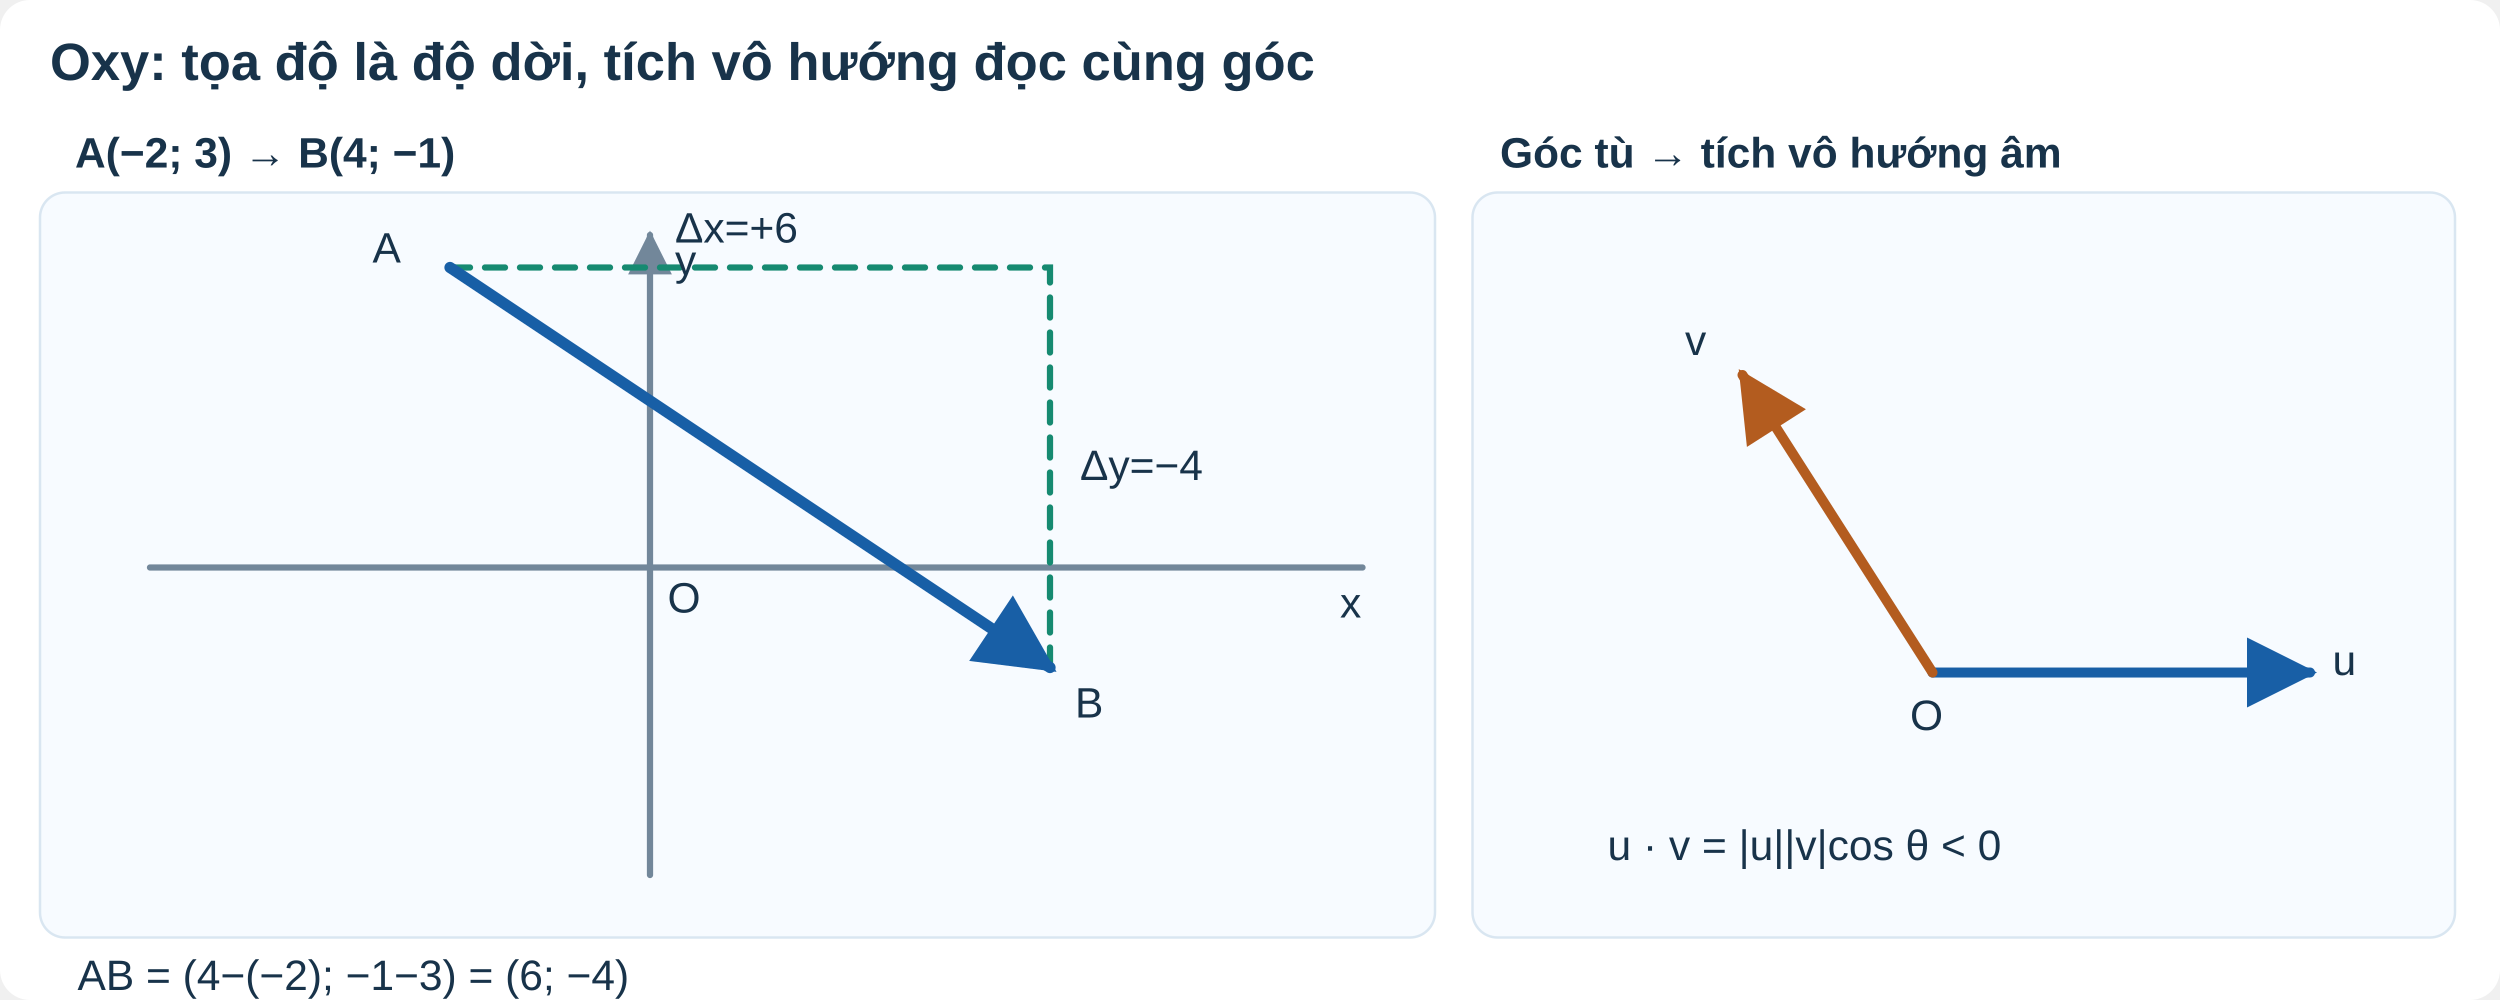
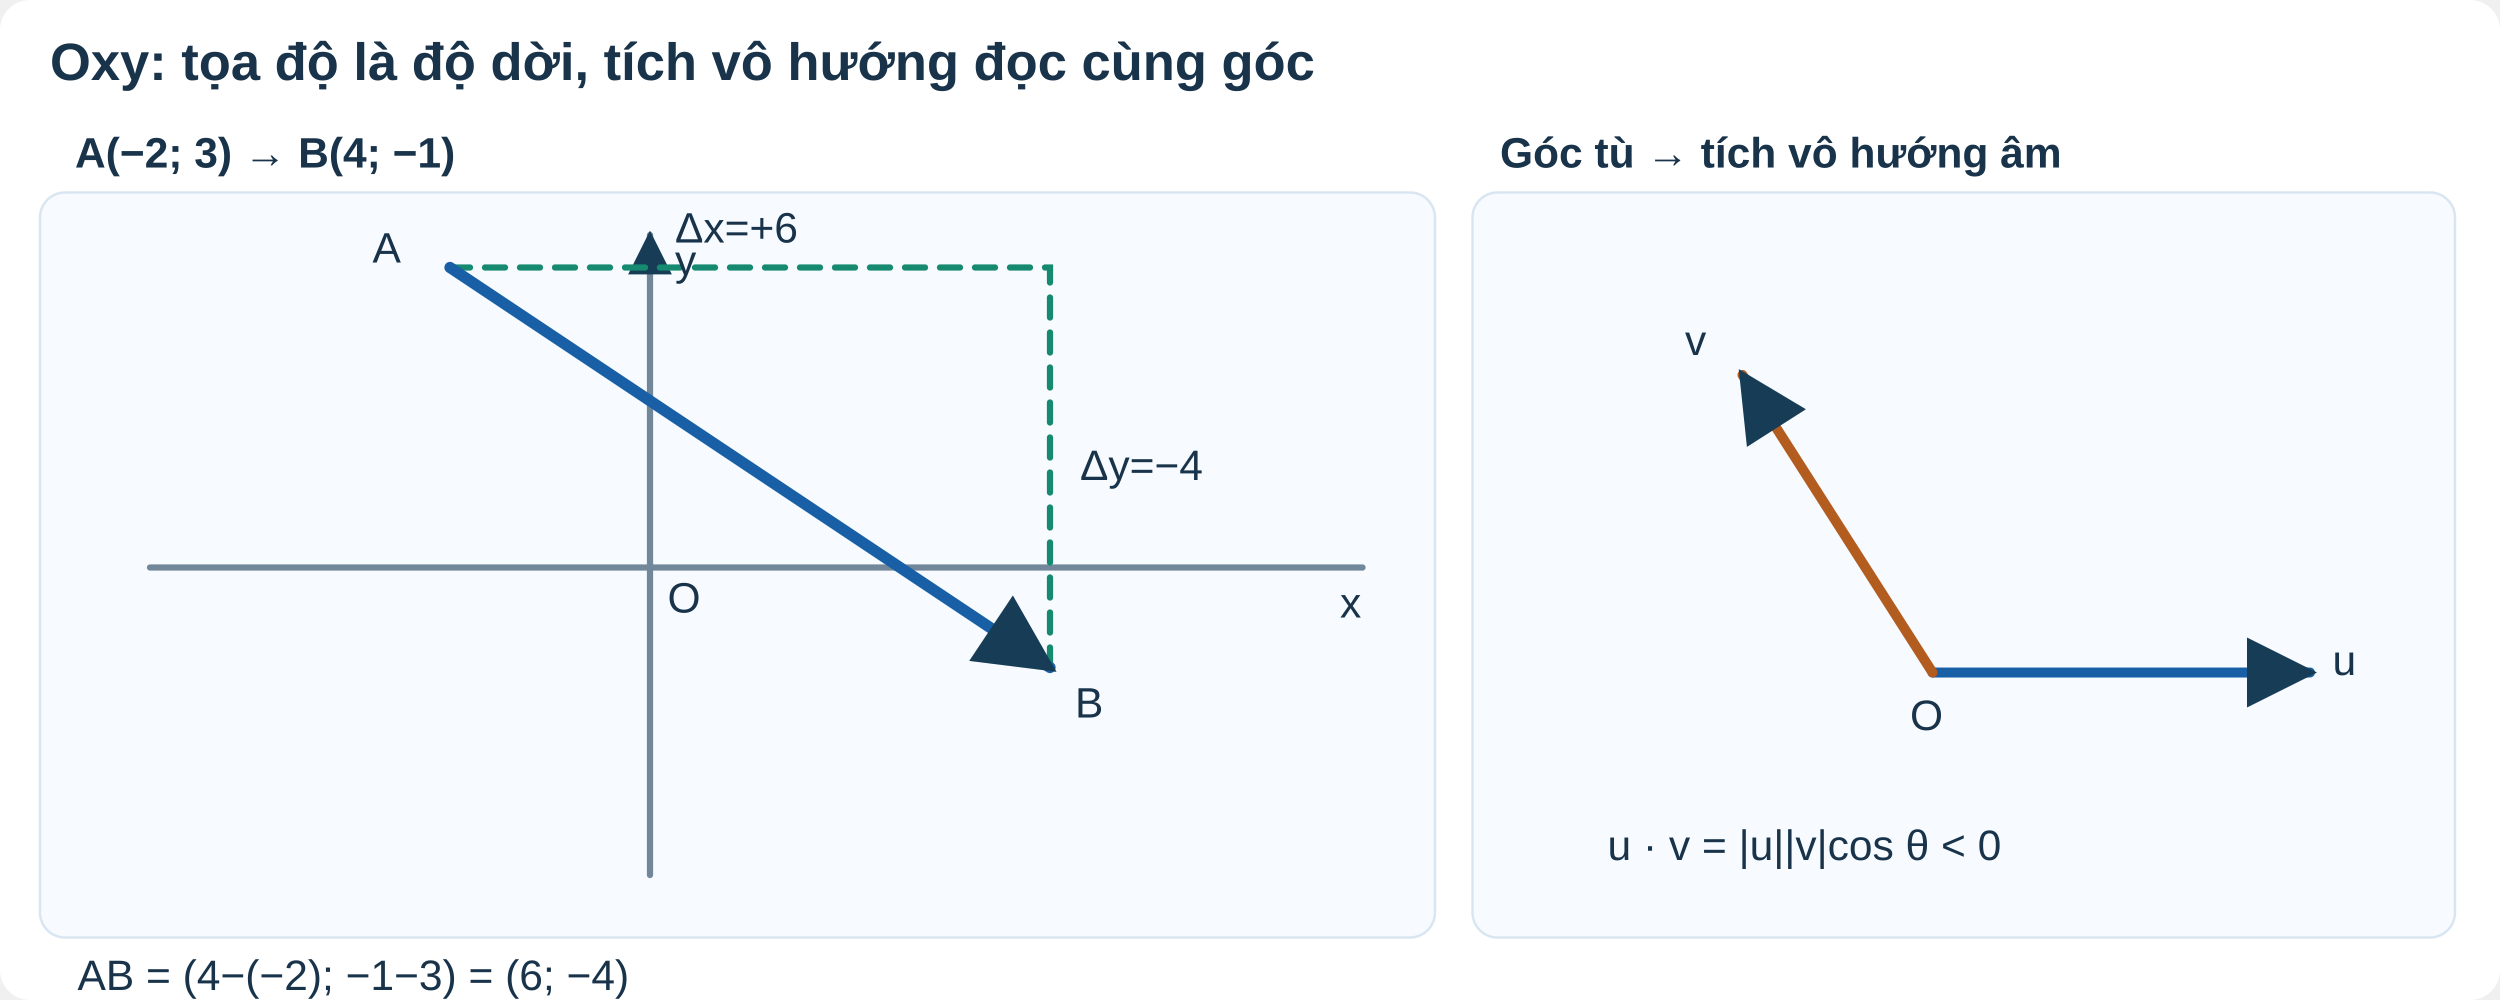
<svg xmlns="http://www.w3.org/2000/svg" width="1000" height="400" viewBox="0 0 1000 400" role="img" aria-labelledby="t d">
  <defs>
    <marker id="arrow" viewBox="0 0 10 10" refX="9" refY="5" markerWidth="7" markerHeight="7" orient="auto-start-reverse">
-       <path d="M0 0 10 5 0 10Z" fill="context-stroke" />
+       <path d="M0 0 10 5 0 10Z" fill="#173d56" />
    </marker>
  </defs>
  <rect width="1000" height="400" rx="12" fill="#fff" />
  <g font-family="Arial,sans-serif" fill="#18334a">
    <text x="20" y="32" font-size="21" font-weight="bold">Oxy: tọa độ là độ dời, tích vô hướng đọc cùng góc</text>
    <text x="30" y="67" font-size="17" font-weight="bold">A(−2; 3) → B(4; −1)</text>
    <text x="600" y="67" font-size="17" font-weight="bold">Góc tù → tích vô hướng âm</text>
  </g>
  <rect x="16" y="77" width="558" height="298" rx="10" fill="#f7fbff" stroke="#d9e6f1" />
  <rect x="589" y="77" width="393" height="298" rx="10" fill="#f7fbff" stroke="#d9e6f1" />
  <g fill="none" stroke-linecap="round">
    <path d="M60 227H545M260 350V94" stroke="#72879a" stroke-width="2.5" marker-end="url(#arrow)" />
    <path d="M180 107H420V267" stroke="#168a71" stroke-width="2.5" stroke-dasharray="8 6" />
    <path d="M180 107L420 267" stroke="#185fa6" stroke-width="4.5" marker-end="url(#arrow)" />
    <path d="M773 269H924" stroke="#185fa6" stroke-width="4" marker-end="url(#arrow)" />
    <path d="M773 269L697 150" stroke="#b35c1f" stroke-width="4" marker-end="url(#arrow)" />
  </g>
  <g font-family="Arial,sans-serif" font-size="17" fill="#18334a">
    <text x="267" y="245">O</text>
    <text x="536" y="247">x</text>
    <text x="270" y="110">y</text>
    <text x="149" y="105">A</text>
    <text x="430" y="287">B</text>
    <text x="270" y="97">Δx=+6</text>
    <text x="432" y="192">Δy=−4</text>
    <text x="764" y="292">O</text>
    <text x="933" y="270">u</text>
    <text x="674" y="142">v</text>
    <text x="643" y="344">u · v = |u||v|cos θ &lt; 0</text>
    <text x="31" y="396">AB = (4−(−2); −1−3) = (6; −4)</text>
  </g>
</svg>
